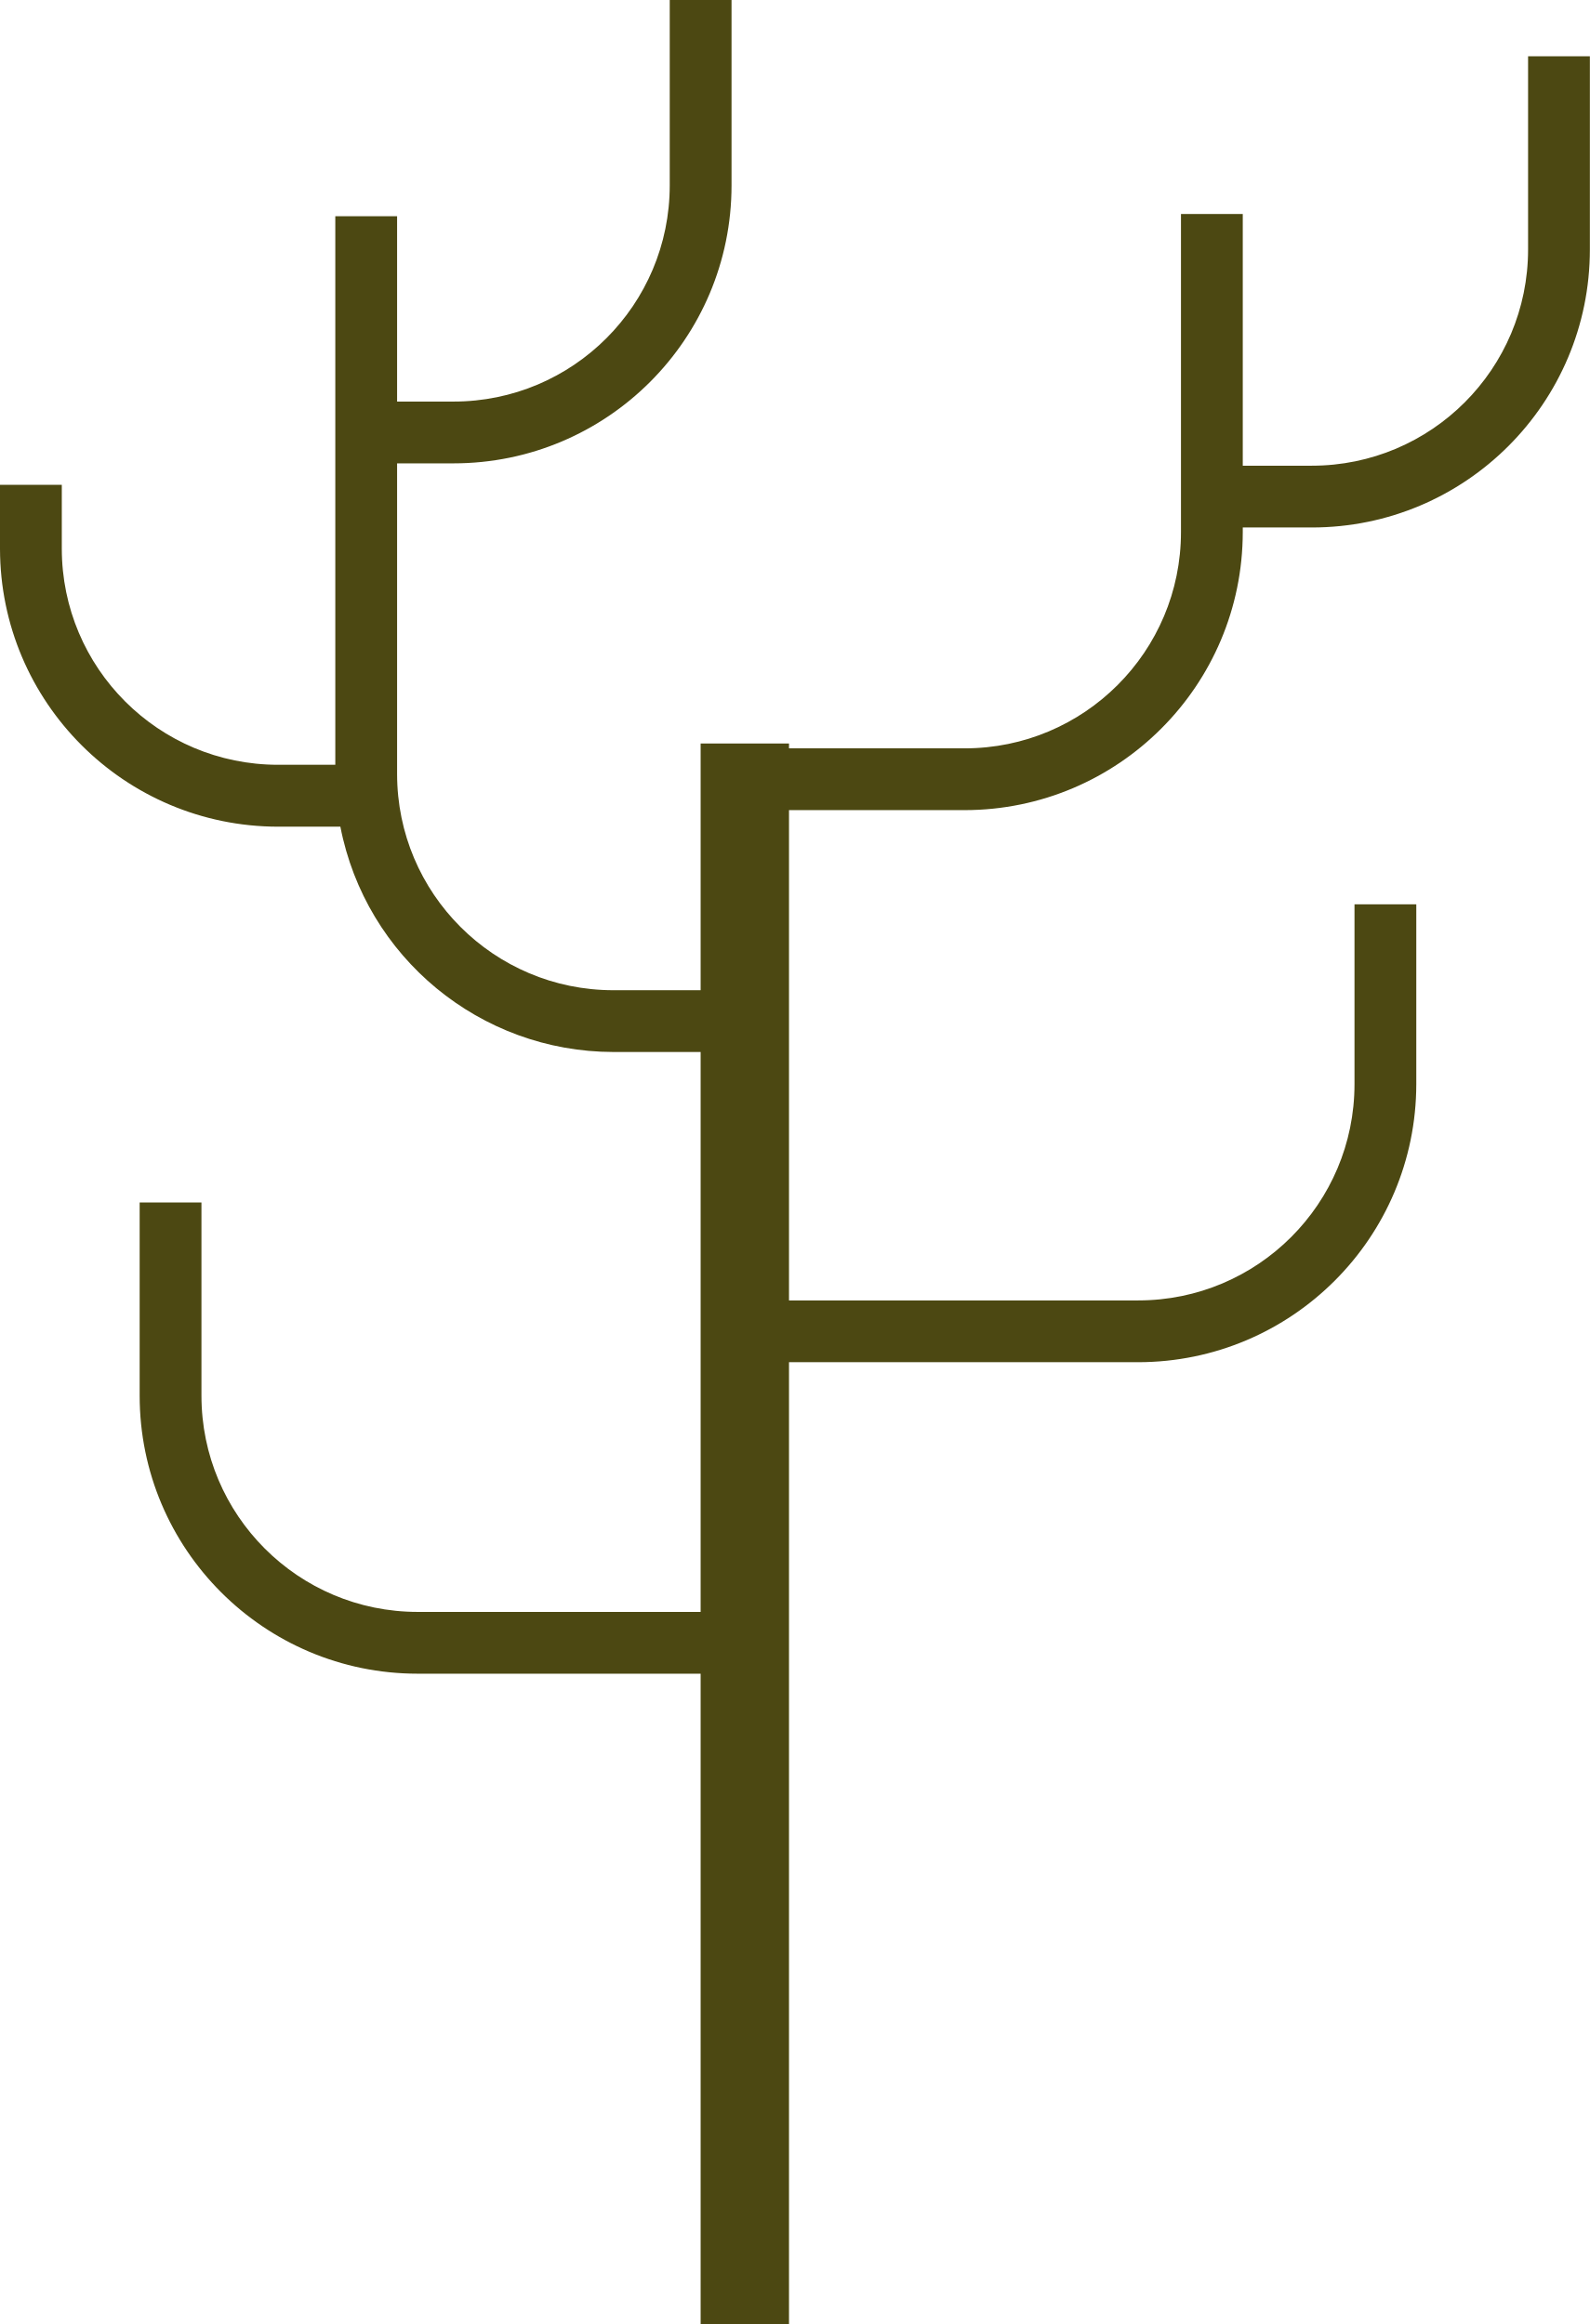
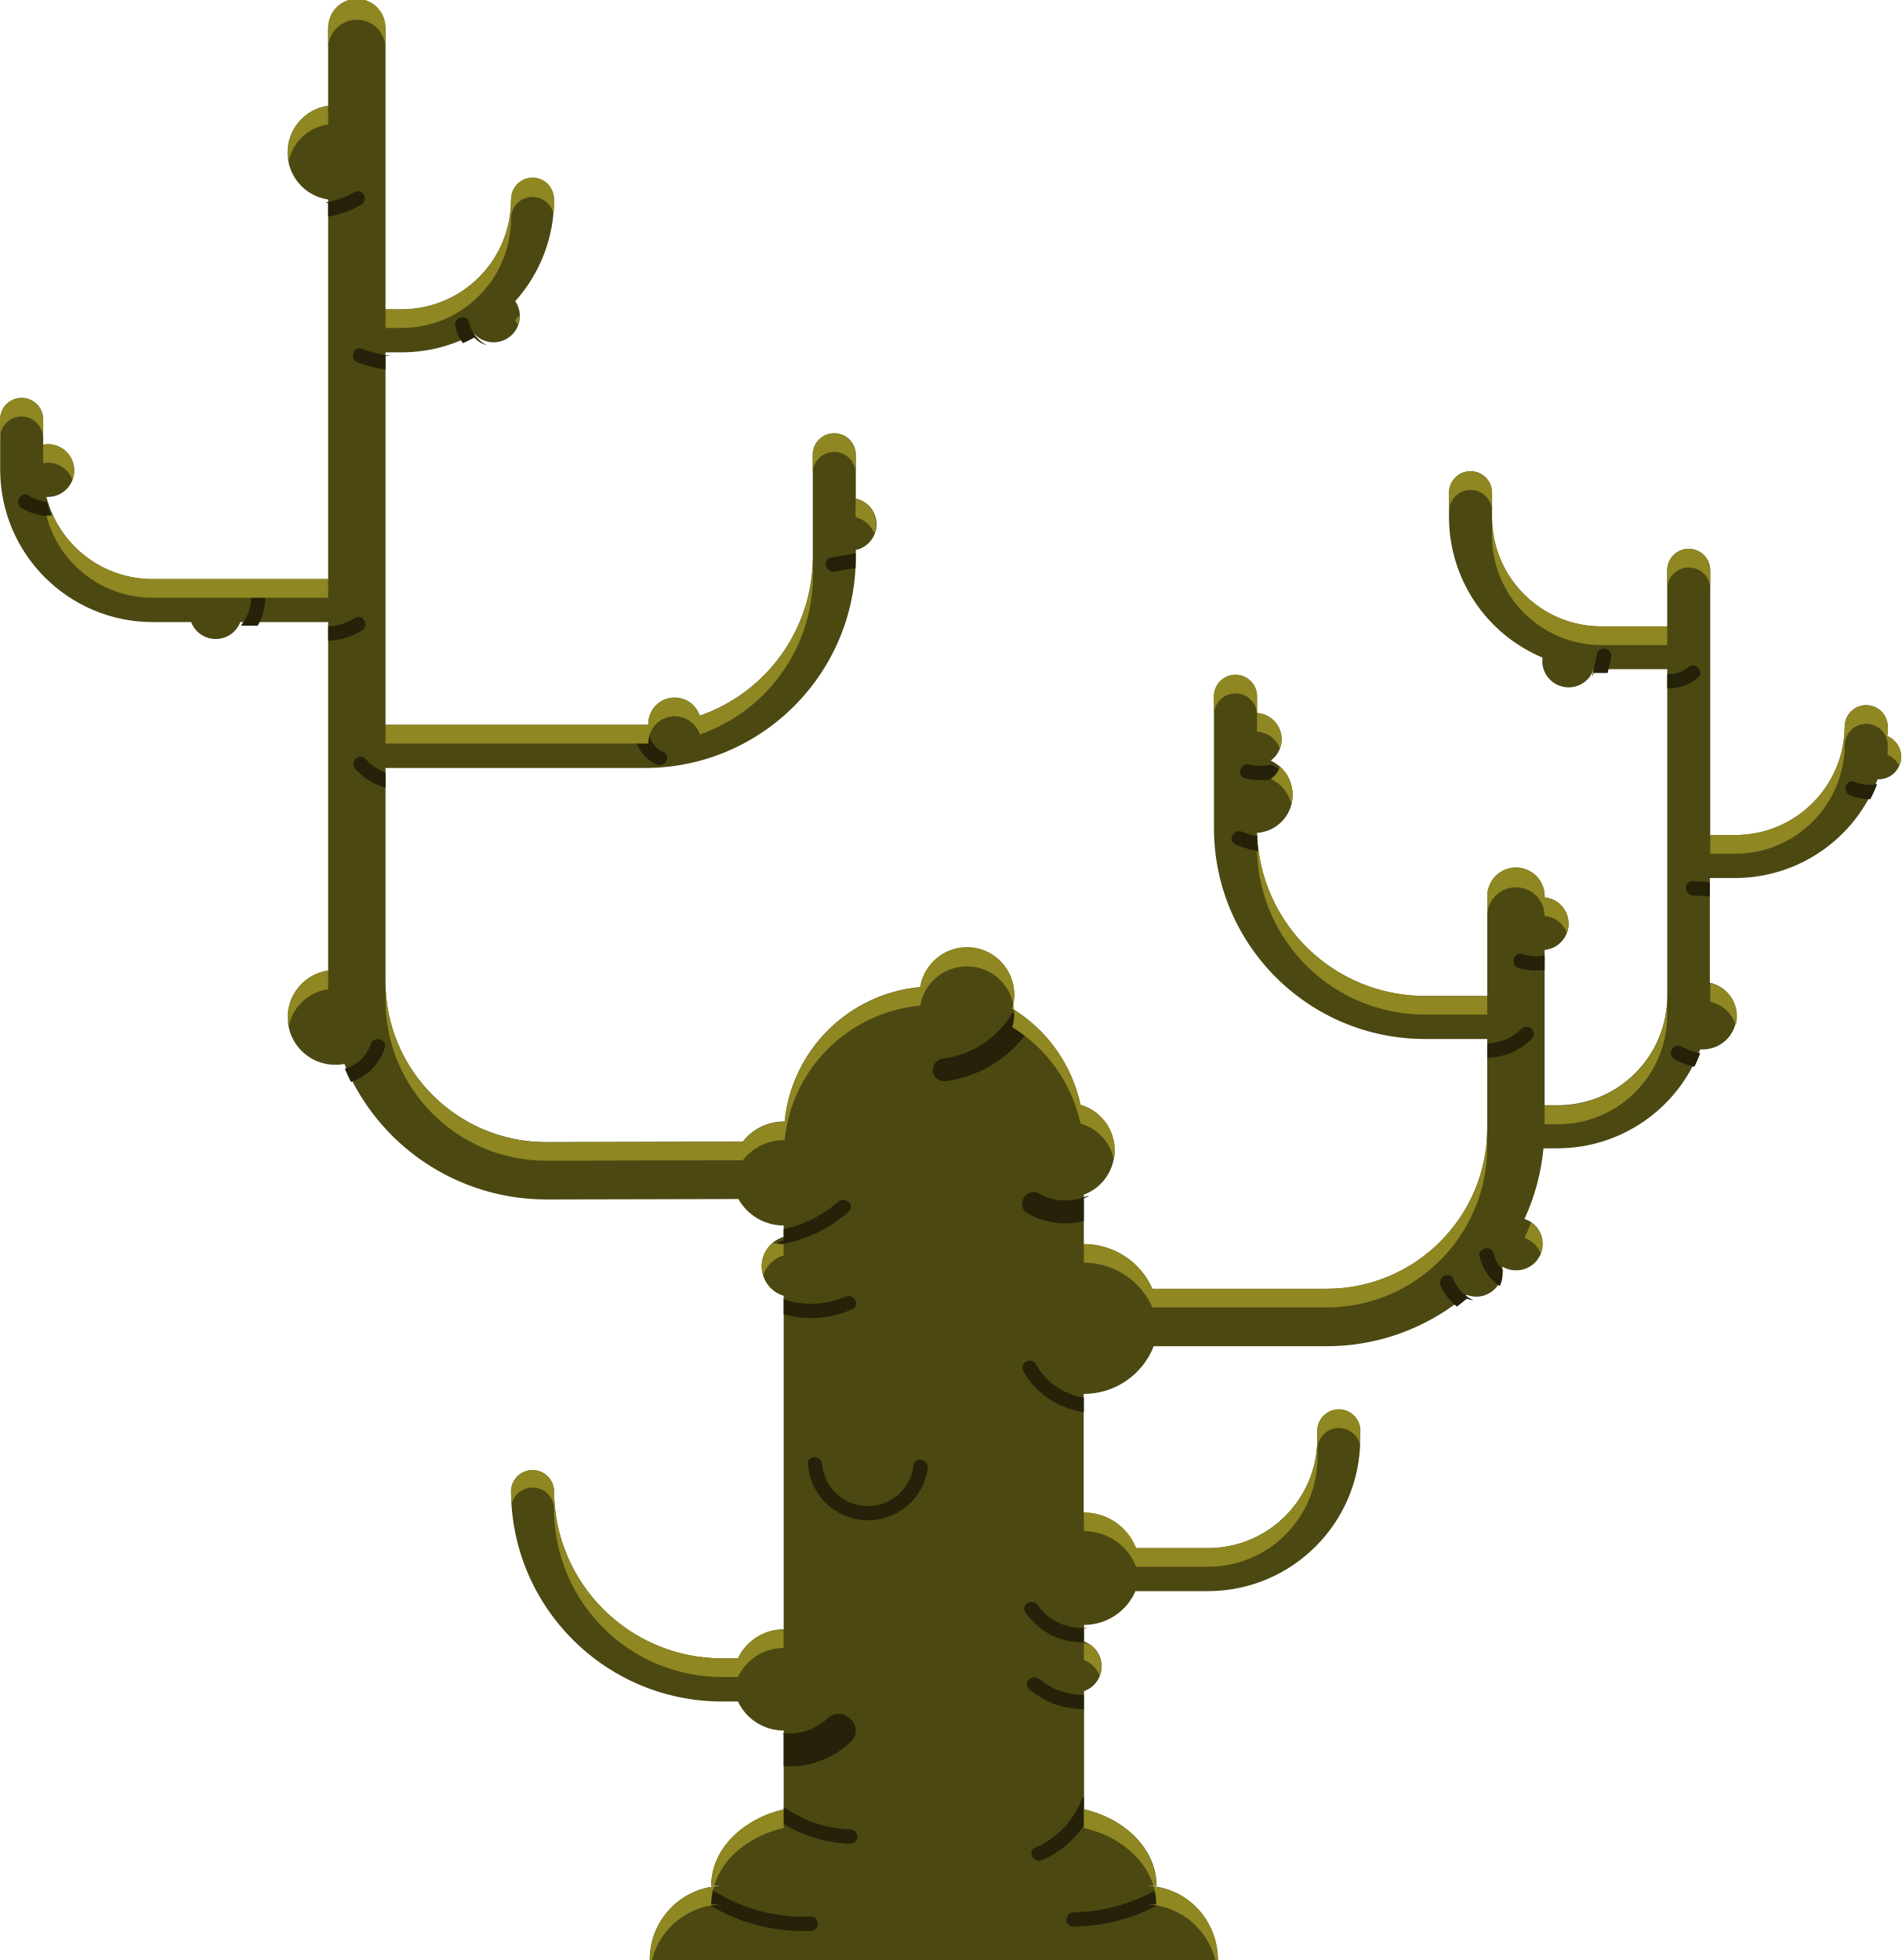
- <svg xmlns="http://www.w3.org/2000/svg" viewBox="0 0 257.28 376.17">
+ <svg xmlns="http://www.w3.org/2000/svg" viewBox="0 0 406.75 419.3">
  <defs>
-     <style>.cls-1{fill:#4c4812;}</style>
+     <style>.cls-1{fill:none;}.cls-2{fill:#4c4812;}.cls-3{clip-path:url(#clip-path);}.cls-4{fill:#252209;}.cls-5{fill:#8e8722;}</style>
+     <clipPath id="clip-path">
+       <path id="SVGID" class="cls-1" d="M403.76,158.25c.05-.73.08-1.47.08-2.21a4.61,4.61,0,1,0-9.21,0,23.41,23.41,0,0,1-23.38,23.38h-5.39V122.81a4.6,4.6,0,1,0-9.2,0v12H342.57a23.41,23.41,0,0,1-23.39-23.39V106.2a4.6,4.6,0,0,0-9.2,0v5.22a32.63,32.63,0,0,0,20,30.06,5.36,5.36,0,0,0-.05.7,5.64,5.64,0,0,0,11,1.79c.54,0,1.09,0,1.65,0h14.09v69.9a23.41,23.41,0,0,1-23.39,23.38h-2.84V204a5.64,5.64,0,0,0,0-11.23v0a6.14,6.14,0,0,0-12.27,0v21.09H304.79a35.93,35.93,0,0,1-35.87-34.91,8.12,8.12,0,0,0,2.93-15.46,5.63,5.63,0,0,0-2.94-10.17v-3.78a4.61,4.61,0,0,0-9.21,0V178A45.14,45.14,0,0,0,304.79,223h13.37v19.09a34.39,34.39,0,0,1-34.35,34.35H246.53a16,16,0,0,0-14.67-9.57V256.36a10.14,10.14,0,0,0-.72-19.23,32.07,32.07,0,0,0-14.58-20.58,10.25,10.25,0,0,0,.42-2.89,10.14,10.14,0,0,0-20.13-1.73,32.12,32.12,0,0,0-29,28.77h-.16a11.08,11.08,0,0,0-8.78,4.3l-42,.1h-.08a34.36,34.36,0,0,1-34.35-34.36V165.05H138A45.14,45.14,0,0,0,183.05,120V118.4a5.63,5.63,0,0,0,0-11V98.07a4.6,4.6,0,0,0-9.2,0V120a35.94,35.94,0,0,1-24.2,33.93,5.64,5.64,0,0,0-11,1.79c0,.06,0,.11,0,.16H82.47V76.15h3.47a32.35,32.35,0,0,0,15.51-3.93,5.63,5.63,0,0,0,8.78-7,32.44,32.44,0,0,0,8.3-21.69,4.61,4.61,0,0,0-9.21,0A23.41,23.41,0,0,1,85.94,67H82.47v-60a6.14,6.14,0,1,0-12.27,0V23.39a10.14,10.14,0,0,0,0,20.07v81.2H32.59A23.44,23.44,0,0,1,9.93,107.09h.31a5.64,5.64,0,1,0,0-11.27,5.1,5.1,0,0,0-1,.1V90.5a4.6,4.6,0,0,0-9.2,0v10.78a32.63,32.63,0,0,0,32.59,32.58h8.26a5.63,5.63,0,0,0,10.52,0H70.2V208.4a10.14,10.14,0,0,0,1.47,20.18,9.75,9.75,0,0,0,2-.2,46.71,46.71,0,0,0,43.18,29h.11l41-.1a11.11,11.11,0,0,0,9.69,5.67v2.43a6.57,6.57,0,0,0,0,12.6v71.36a10.8,10.8,0,0,0-9.78,6.21h-3.46a35.92,35.92,0,0,1-35.88-35.89,4.61,4.61,0,0,0-9.21,0,45.14,45.14,0,0,0,45.09,45.09h3.46a10.81,10.81,0,0,0,9.78,6.2v16.9a23.05,23.05,0,0,0-9.21,4.34c-3.89,3.09-6.3,7.35-6.3,12h2.42A15.77,15.77,0,0,0,139,420.08H260.52a16,16,0,0,0-4.57-11.2,15.37,15.37,0,0,0-11-4.66h2.42c0-7.74-6.58-14.32-15.51-16.38V362.56a5.63,5.63,0,0,0,0-10.62V348.4a12,12,0,0,0,11-7.22h15.56A32.63,32.63,0,0,0,291,308.59v-1.7a4.6,4.6,0,0,0-9.2,0v1.7A23.41,23.41,0,0,1,258.45,332h-15.4a12,12,0,0,0-11.19-7.61V299a16,16,0,0,0,14.95-10.23h37a46.43,46.43,0,0,0,30-10.95,5.54,5.54,0,0,0,2,.39,5.64,5.64,0,0,0,5.63-5.64,5.29,5.29,0,0,0-.06-.8,5.63,5.63,0,1,0,4.75-10.15,46.18,46.18,0,0,0,4.06-15.11h3a32.65,32.65,0,0,0,30.52-21.15l.6,0a7.21,7.21,0,0,0,1.47-14.26V188.62h5.39a32.64,32.64,0,0,0,30.5-21.12h.19a4.81,4.81,0,0,0,1.82-9.26Z" />
+     </clipPath>
  </defs>
  <g id="Layer_2" data-name="Layer 2">
    <g id="Layer_1-2" data-name="Layer 1">
-       <path class="cls-1" d="M247.28,9.11V40.38a35,35,0,0,1-35,35H201.11V34.64h-10V86.13a35,35,0,0,1-35,35H127.68v-.79h-14.3v39.94H99.26a35,35,0,0,1-35-35V75h9.12a45,45,0,0,0,45-45V0h-10V30a35,35,0,0,1-35,35H64.26V35h-10v88.79H45a35,35,0,0,1-35-35V78.47H0V88.81a45.05,45.05,0,0,0,45,45H55.08a45.07,45.07,0,0,0,44.18,36.47h14.12v90.63H67.6a35,35,0,0,1-35-35V194.64h-10v31.27a45,45,0,0,0,45,45h45.78V376.17h14.3V220.49h56.51a45.05,45.05,0,0,0,45-45V146.38h-10v29.11a35,35,0,0,1-35,35H127.68V131.13h28.43a45.05,45.05,0,0,0,45-45v-.75h11.17a45,45,0,0,0,45-45V9.11Z" />
+       <path class="cls-2" d="M403.76,157.46c.05-.73.08-1.46.08-2.21a4.61,4.61,0,0,0-9.21,0,23.41,23.41,0,0,1-23.38,23.39h-5.39V122a4.6,4.6,0,0,0-9.2,0v12H342.57a23.41,23.41,0,0,1-23.39-23.38v-5.22a4.6,4.6,0,0,0-9.2,0v5.22a32.64,32.64,0,0,0,20,30.06,5.36,5.36,0,0,0-.05.7,5.64,5.64,0,0,0,11,1.78c.54,0,1.09,0,1.65,0h14.09v69.89a23.41,23.41,0,0,1-23.39,23.39h-2.84V203.22a5.64,5.64,0,0,0,0-11.23v0a6.14,6.14,0,1,0-12.27,0v21.08H304.79a35.92,35.92,0,0,1-35.87-34.9,8.12,8.12,0,0,0,2.93-15.46,5.63,5.63,0,0,0-2.94-10.17v-3.78a4.61,4.61,0,0,0-9.21,0v28.43a45.14,45.14,0,0,0,45.09,45.08h13.37v19.09a34.39,34.39,0,0,1-34.35,34.36H246.53a16,16,0,0,0-14.67-9.57V255.58a10.14,10.14,0,0,0-.72-19.23,32.07,32.07,0,0,0-14.58-20.58,10.25,10.25,0,0,0,.42-2.89,10.14,10.14,0,0,0-20.13-1.73,32.11,32.11,0,0,0-29,28.77h-.16a11.11,11.11,0,0,0-8.78,4.3l-42,.1h-.08A34.35,34.35,0,0,1,82.47,210v-45.7H138a45.13,45.13,0,0,0,45.08-45.08v-1.56a5.63,5.63,0,0,0,0-11V97.29a4.6,4.6,0,0,0-9.2,0v21.89a36,36,0,0,1-24.2,33.93,5.64,5.64,0,0,0-11,1.79s0,.1,0,.15H82.47V75.37h3.47a32.36,32.36,0,0,0,15.51-3.94,5.63,5.63,0,0,0,8.78-7,32.44,32.44,0,0,0,8.3-21.7,4.61,4.61,0,0,0-9.21,0A23.41,23.41,0,0,1,85.94,66.17H82.47v-60a6.14,6.14,0,0,0-12.27,0V22.61a10.14,10.14,0,0,0,0,20.07v81.2H32.59A23.44,23.44,0,0,1,9.93,106.31h.31a5.64,5.64,0,1,0,0-11.28,5.91,5.91,0,0,0-1,.1V89.72a4.6,4.6,0,0,0-9.2,0v10.77a32.63,32.63,0,0,0,32.59,32.59h8.26a5.63,5.63,0,0,0,10.52,0H70.2v74.54a10.14,10.14,0,0,0,1.47,20.17,9.75,9.75,0,0,0,2-.19,46.68,46.68,0,0,0,43.18,29h.11l41-.09a11.1,11.1,0,0,0,9.69,5.66v2.43a6.58,6.58,0,0,0,0,12.61v71.36a10.81,10.81,0,0,0-9.78,6.2h-3.46a35.92,35.92,0,0,1-35.88-35.88,4.61,4.61,0,0,0-9.21,0A45.14,45.14,0,0,0,154.41,364h3.46a10.8,10.8,0,0,0,9.78,6.21v16.9a23.17,23.17,0,0,0-9.21,4.33c-3.89,3.09-6.3,7.35-6.3,12h2.42A15.77,15.77,0,0,0,139,419.3H260.52A16,16,0,0,0,256,408.09a15.41,15.41,0,0,0-11-4.66h2.42c0-7.74-6.58-14.31-15.51-16.37V361.78a5.63,5.63,0,0,0,0-10.62v-3.54a12,12,0,0,0,11-7.23h15.56A32.62,32.62,0,0,0,291,307.81v-1.7a4.6,4.6,0,1,0-9.2,0v1.7a23.41,23.41,0,0,1-23.38,23.38h-15.4a12,12,0,0,0-11.19-7.61V298.2A16.05,16.05,0,0,0,246.81,288h37a46.44,46.44,0,0,0,30-11,5.55,5.55,0,0,0,2,.4,5.64,5.64,0,0,0,5.63-5.64,5.42,5.42,0,0,0-.06-.81,5.55,5.55,0,0,0,2.88.81,5.64,5.64,0,0,0,1.87-11,46.12,46.12,0,0,0,4.06-15.1h3a32.64,32.64,0,0,0,30.52-21.16l.6,0a7.21,7.21,0,0,0,1.47-14.26V187.84h5.39a32.64,32.64,0,0,0,30.5-21.12h.19a4.81,4.81,0,0,0,1.82-9.27Z" />
+       <g class="cls-3">
+         <path class="cls-4" d="M308.2,275.1a12.1,12.1,0,0,0,9.81,7c1.95.23,1.94-2.84,0-3.07a9.05,9.05,0,0,1-7.16-5.49c-.8-1.8-3.44-.24-2.65,1.55Z" />
+         <path class="cls-4" d="M316.55,268.92A10.41,10.41,0,0,0,328,276.85c1.93-.25,2-3.32,0-3.06a7.43,7.43,0,0,1-8.5-5.68c-.47-1.92-3.43-1.11-3,.81Z" />
+         <path class="cls-4" d="M358.19,226.59a17.78,17.78,0,0,0,13,1.53,1.53,1.53,0,0,0-.81-3,14.6,14.6,0,0,1-10.63-1.23c-1.74-.93-3.29,1.72-1.55,2.65Z" />
+         <path class="cls-4" d="M324.85,207.06a13,13,0,0,0,11.45-1.88c1.58-1.16.05-3.82-1.55-2.65a10.13,10.13,0,0,1-9.09,1.57c-1.89-.57-2.7,2.38-.81,3Z" />
+         <path class="cls-4" d="M317.69,226.3a14.09,14.09,0,0,0,10.06-4.11,1.54,1.54,0,0,0-2.17-2.17,11,11,0,0,1-7.89,3.22,1.53,1.53,0,0,0,0,3.06Z" />
+         <path class="cls-4" d="M264.26,180.63a16.58,16.58,0,0,0,12.49.55c1.84-.67,1-3.63-.82-3a13.48,13.48,0,0,1-10.12-.23c-1.79-.79-3.35,1.85-1.55,2.64Z" />
+         <path class="cls-4" d="M266.42,166.5a12.83,12.83,0,0,0,10.92-2.14c1.56-1.17,0-3.83-1.54-2.64a10,10,0,0,1-8.57,1.82c-1.91-.48-2.73,2.48-.81,3Z" />
+         <path class="cls-4" d="M343.38,146.46l1.27-5.79c.42-1.92-2.54-2.74-3-.81l-1.27,5.79c-.42,1.92,2.53,2.74,3,.81Z" />
+         <path class="cls-4" d="M355.19,147.06a9.51,9.51,0,0,0,8.07-2.13c1.51-1.27-.67-3.43-2.17-2.17A6.14,6.14,0,0,1,356,144.1c-1.93-.36-2.76,2.59-.81,3Z" />
+         <path class="cls-4" d="M367.65,188.84l-5.48-.35c-2-.13-2,2.94,0,3.06l5.48.35c2,.13,2-2.94,0-3.06Z" />
+         <path class="cls-4" d="M402.47,167.52a8.75,8.75,0,0,1-5.8-.27c-1.84-.72-2.64,2.25-.82,2.95a11.47,11.47,0,0,0,7.43.28c1.89-.56,1.09-3.52-.81-3Z" />
+         <path class="cls-4" d="M183.56,118.28l-5.8,1c-1.94.34-1.12,3.3.81,3l5.81-1c1.94-.34,1.12-3.3-.82-3Z" />
+         <path class="cls-4" d="M135.65,155.27a8.48,8.48,0,0,0,4.73,8.27c1.78.85,3.33-1.8,1.55-2.65a5.53,5.53,0,0,1-3.21-5.62c.17-2-2.9-2-3.07,0Z" />
+         <path class="cls-4" d="M54,135.56a12.71,12.71,0,0,0,2.75-7.07c.14-2-2.93-2-3.07,0a9.1,9.1,0,0,1-1.84,4.9c-1.2,1.54,1,3.72,2.16,2.17Z" />
+         <path class="cls-4" d="M10.4,107.37A8.29,8.29,0,0,1,6.16,106c-1.68-1-3.22,1.6-1.55,2.65a11.52,11.52,0,0,0,5.79,1.76c2,.07,2-3,0-3.07Z" />
+         <path class="cls-4" d="M69.76,137.08a14.33,14.33,0,0,0,7.69-2.21c1.66-1.05.12-3.71-1.55-2.65A11.25,11.25,0,0,1,69.76,134a1.54,1.54,0,0,0,0,3.07Z" />
+         <path class="cls-4" d="M84.4,165.8a10.88,10.88,0,0,1-6.21-3.45c-1.33-1.46-3.5.71-2.17,2.17a13.6,13.6,0,0,0,7.57,4.24c1.93.36,2.75-2.6.81-3Z" />
+         <path class="cls-4" d="M74.69,231.56a11.14,11.14,0,0,0,7.62-7.4c.6-1.88-2.36-2.69-3-.81a8,8,0,0,1-5.48,5.25,1.54,1.54,0,0,0,.82,3Z" />
+         <path class="cls-4" d="M97.4,69.81a9.86,9.86,0,0,0,5.53,6.82c1.79.8,3.35-1.84,1.55-2.65a7,7,0,0,1-4.13-5c-.43-1.92-3.39-1.11-2.95.82Z" />
+         <path class="cls-4" d="M76.55,77.56a32.14,32.14,0,0,0,8.76,1.85c2,.14,2-2.93,0-3.07a29.23,29.23,0,0,1-7.94-1.74c-1.86-.68-2.66,2.28-.82,3Z" />
+         <path class="cls-4" d="M68.4,46.57a21,21,0,0,0,9-2.87,1.54,1.54,0,0,0-1.55-2.65A17.36,17.36,0,0,1,68.4,43.5c-2,.17-2,3.23,0,3.07Z" />
+         <path class="cls-4" d="M168.28,377.86A18.83,18.83,0,0,0,182,372.63c3.3-3.14-1.7-8.12-5-5a11.68,11.68,0,0,1-8.74,3.16,3.53,3.53,0,1,0,0,7.06Z" />
+         <path class="cls-4" d="M232.2,256a11.5,11.5,0,0,1-9.88-.66c-2.76-1.55-5.24,2.69-2.48,4.24a16.32,16.32,0,0,0,13.66,1.16c2.94-1.1,1.67-5.84-1.3-4.74Z" />
+         <path class="cls-4" d="M167.28,266.15a29.48,29.48,0,0,0,14.26-6.92c1.49-1.3-.69-3.47-2.17-2.17a26.48,26.48,0,0,1-12.9,6.13c-1.94.35-1.12,3.3.81,3Z" />
+         <path class="cls-4" d="M166.08,280.64a21.34,21.34,0,0,0,16.29-.59c1.8-.8.24-3.45-1.55-2.65a18.29,18.29,0,0,1-13.92.28c-1.85-.7-2.65,2.27-.82,3Z" />
+         <path class="cls-4" d="M233,299.12a14.32,14.32,0,0,1-11.42-7.3c-1-1.72-3.62-.18-2.65,1.54A17.48,17.48,0,0,0,233,302.19c2,.14,2-2.93,0-3.07Z" />
+         <path class="cls-4" d="M232,348.28a11.64,11.64,0,0,1-10-4.9c-1.12-1.6-3.78-.07-2.64,1.55A14.78,14.78,0,0,0,232,351.35c2-.07,2-3.14,0-3.07Z" />
+         <path class="cls-4" d="M232.18,362.56a14.76,14.76,0,0,1-9.87-3.36c-1.5-1.26-3.68.9-2.16,2.16a17.93,17.93,0,0,0,12,4.27c2-.05,2-3.11,0-3.07Z" />
+         <path class="cls-4" d="M247.86,404a37.56,37.56,0,0,1-18.19,5.11c-2,0-2,3.11,0,3.07a40.71,40.71,0,0,0,19.74-5.54,1.53,1.53,0,0,0-1.55-2.64Z" />
+         <path class="cls-4" d="M149.89,406.35a39.3,39.3,0,0,0,23.55,6.74c2-.08,2-3.14,0-3.07a36.49,36.49,0,0,1-22-6.31c-1.63-1.12-3.17,1.54-1.55,2.64Z" />
+         <path class="cls-4" d="M166.56,389.5a29.07,29.07,0,0,0,15.34,4.93c2,.06,2-3,0-3.07a26,26,0,0,1-13.79-4.51c-1.64-1.1-3.18,1.55-1.55,2.65Z" />
+         <path class="cls-4" d="M231.32,385.11a18.25,18.25,0,0,1-9.89,10.17c-1.81.78-.25,3.42,1.55,2.64a21.19,21.19,0,0,0,11.3-12c.7-1.84-2.26-2.64-3-.81Z" />
+         <path class="cls-4" d="M172.84,313.18a12.89,12.89,0,0,0,25.62,1c.28-1.93-2.67-2.77-3-.82a9.84,9.84,0,0,1-19.59-.14c-.19-1.95-3.26-2-3.07,0Z" />
+         <path class="cls-4" d="M216.62,216.62A20.21,20.21,0,0,1,202,226.41a2.53,2.53,0,0,0-2.45,2.45,2.48,2.48,0,0,0,2.45,2.46,25.42,25.42,0,0,0,18.9-12.23c1.6-2.72-2.64-5.19-4.24-2.47Z" />
+       </g>
+       <path class="cls-5" d="M9.2,93.71a4.6,4.6,0,0,0-9.2,0v-4a4.6,4.6,0,0,1,9.2,0Z" />
+       <path class="cls-5" d="M10.24,99a6,6,0,0,0-1,.1v-4a5.17,5.17,0,0,1,1-.11,5.65,5.65,0,0,1,5.64,5.65,5.5,5.5,0,0,1-.37,2A5.63,5.63,0,0,0,10.24,99Z" />
+       <path class="cls-5" d="M70.2,22.61v4a10.13,10.13,0,0,0-8.47,8,10,10,0,0,1-.2-2A10.15,10.15,0,0,1,70.2,22.61Z" />
+       <path class="cls-5" d="M32.59,123.88H70.2v4H32.59A23.42,23.42,0,0,1,9.93,110.3h.31a6.38,6.38,0,0,0,1.08-.1A23.4,23.4,0,0,0,32.59,123.88Z" />
+       <path class="cls-5" d="M70.2,207.62v4a10.15,10.15,0,0,0-8.47,8,10.13,10.13,0,0,1,8.47-12Z" />
+       <path class="cls-5" d="M82.47,10.12a6.14,6.14,0,0,0-12.27,0v-4a6.14,6.14,0,1,1,12.27,0Z" />
+       <path class="cls-5" d="M111.1,67.48a5.77,5.77,0,0,1-.36,2,6.07,6.07,0,0,0-.51-1c.3-.33.59-.67.87-1Z" />
+       <path class="cls-5" d="M82.47,66.17h3.47a23.41,23.41,0,0,0,23.38-23.38,4.61,4.61,0,1,1,9.21,0c0,1,0,1.94-.13,2.9a4.6,4.6,0,0,0-9.08,1.08A23.41,23.41,0,0,1,85.94,70.16H82.47Z" />
+       <path class="cls-5" d="M152.14,407.42h2.42a15.7,15.7,0,0,0-15.07,11.88H139a15.82,15.82,0,0,1,13.72-15.75A13.52,13.52,0,0,0,152.14,407.42Z" />
+       <path class="cls-5" d="M165.26,265.89a11.72,11.72,0,0,0,2.38.25v2.43a6.56,6.56,0,0,0-4.38,4.31,6.56,6.56,0,0,1,2-7Z" />
+       <path class="cls-5" d="M167.64,348.55v4a10.8,10.8,0,0,0-9.77,6.21h-3.46a35.92,35.92,0,0,1-35.88-35.88,4.6,4.6,0,0,0-9.1-1c-.07-1-.11-2-.11-3a4.61,4.61,0,0,1,9.21,0,35.92,35.92,0,0,0,35.88,35.89h3.46A10.8,10.8,0,0,1,167.64,348.55Z" />
+       <path class="cls-5" d="M158.44,391.4a23.07,23.07,0,0,1,9.2-4.34v4a23.19,23.19,0,0,0-9.2,4.33,16.58,16.58,0,0,0-5.7,8.06h-.6C152.14,398.75,154.55,394.48,158.44,391.4Z" />
+       <path class="cls-5" d="M138,155.06h.71c0-.05,0-.1,0-.15a5.64,5.64,0,0,1,11-1.79,35.94,35.94,0,0,0,24.2-33.93v4a36,36,0,0,1-24.2,33.93,5.64,5.64,0,0,0-11,1.79c0,.05,0,.1,0,.15H82.47v-4Z" />
+       <path class="cls-5" d="M173.85,101.28v-4a4.6,4.6,0,0,1,9.2,0v4a4.6,4.6,0,0,0-9.2,0Z" />
+       <path class="cls-5" d="M183.05,106.66a5.64,5.64,0,0,1,4.33,5.48,5.77,5.77,0,0,1-.36,2,5.67,5.67,0,0,0-4-3.49Z" />
+       <path class="cls-5" d="M216.78,214.86a10.14,10.14,0,0,0-19.93.28,32.12,32.12,0,0,0-29,28.77h-.16a11.12,11.12,0,0,0-8.78,4.3l-42,.1h-.08A34.35,34.35,0,0,1,82.47,214v-4a34.35,34.35,0,0,0,34.35,34.35h.08l42-.09a11.09,11.09,0,0,1,8.78-4.3h.16a32.14,32.14,0,0,1,29-28.77A10.14,10.14,0,0,1,217,212.88,9.92,9.92,0,0,1,216.78,214.86Z" />
+       <path class="cls-5" d="M231.86,355.14v-3.53a9.1,9.1,0,0,0,.91,0,5.64,5.64,0,0,1,2.85,4.9,5.71,5.71,0,0,1-.36,2A5.72,5.72,0,0,0,231.86,355.14Z" />
+       <path class="cls-5" d="M231.14,240.34a32.19,32.19,0,0,0-14.58-20.59,10.13,10.13,0,0,0,.42-2.88,8.12,8.12,0,0,0,0-.86,32.12,32.12,0,0,1,14.2,20.34,10.13,10.13,0,0,1,7.1,11.73A10.15,10.15,0,0,0,231.14,240.34Z" />
+       <path class="cls-5" d="M246.77,403.44c-1.81-5.95-7.56-10.7-14.91-12.39v-4c8.93,2.06,15.5,8.63,15.5,16.38Z" />
+       <path class="cls-5" d="M256,408.09a16,16,0,0,1,4.57,11.21H260a16,16,0,0,0-4.07-7.22,15.41,15.41,0,0,0-11-4.66h2.41a13.52,13.52,0,0,0-.56-3.87A15.45,15.45,0,0,1,256,408.09Z" />
+       <path class="cls-5" d="M259.7,152.73v-4a4.61,4.61,0,0,1,9.21,0v3.78a5.63,5.63,0,0,1,5.26,5.62,5.71,5.71,0,0,1-.36,2,5.63,5.63,0,0,0-4.9-3.62v-3.78a4.61,4.61,0,0,0-9.21,0Z" />
+       <path class="cls-5" d="M276.52,170a7.77,7.77,0,0,1-.25,2,8.08,8.08,0,0,0-4.42-5.36,5.66,5.66,0,0,0,2-2.66A8.06,8.06,0,0,1,276.52,170Z" />
+       <path class="cls-5" d="M291,306.11v1.7c0,.56,0,1.11,0,1.67a4.6,4.6,0,0,0-9.16.62v1.7a23.41,23.41,0,0,1-23.38,23.38h-15.4a12,12,0,0,0-11.19-7.62v-4a12,12,0,0,1,11.19,7.61h15.4a23.41,23.41,0,0,0,23.38-23.38v-1.7a4.6,4.6,0,1,1,9.2,0Z" />
+       <path class="cls-5" d="M304.79,213.05h13.37v4H304.79a35.92,35.92,0,0,1-35.87-34.9l.33,0A35.93,35.93,0,0,0,304.79,213.05Z" />
+       <path class="cls-5" d="M318.16,241.34v4a34.39,34.39,0,0,1-34.35,34.36H246.53a16,16,0,0,0-14.67-9.57v-4a16,16,0,0,1,14.67,9.57h37.28A34.39,34.39,0,0,0,318.16,241.34Z" />
+       <path class="cls-5" d="M310,109.41v-4a4.6,4.6,0,0,1,9.2,0v4a4.6,4.6,0,0,0-9.2,0Z" />
+       <path class="cls-5" d="M329.93,266.13a5.71,5.71,0,0,1-.36,2,5.65,5.65,0,0,0-3.41-3.32c.5-1.07.95-2.17,1.37-3.28A5.62,5.62,0,0,1,329.93,266.13Z" />
+       <path class="cls-5" d="M324.29,189.82a6.13,6.13,0,0,0-6.13,6.14v-4a6.14,6.14,0,1,1,12.27,0v0a5.64,5.64,0,0,1,5.14,5.62,5.5,5.5,0,0,1-.37,2,5.62,5.62,0,0,0-4.77-3.62v0A6.14,6.14,0,0,0,324.29,189.82Z" />
+       <path class="cls-5" d="M342.57,134h14.09v4H342.57a23.41,23.41,0,0,1-23.39-23.38v-4A23.41,23.41,0,0,0,342.57,134Z" />
+       <path class="cls-5" d="M356.66,213.13v4a23.41,23.41,0,0,1-23.39,23.39h-2.84v-4h2.84A23.41,23.41,0,0,0,356.66,213.13Z" />
+       <path class="cls-5" d="M365.86,126a4.6,4.6,0,0,0-9.2,0v-4a4.6,4.6,0,0,1,9.2,0Z" />
+       <path class="cls-5" d="M371.59,217.38a6.89,6.89,0,0,1-.28,2,7.2,7.2,0,0,0-5.45-5.06v-4A7.21,7.21,0,0,1,371.59,217.38Z" />
+       <path class="cls-5" d="M406.75,161.92a4.77,4.77,0,0,1-.43,2,4.88,4.88,0,0,0-2.56-2.46c.05-.73.08-1.47.08-2.21a4.61,4.61,0,0,0-9.21,0,23.41,23.41,0,0,1-23.38,23.39h-5.39v-4h5.39a23.41,23.41,0,0,0,23.38-23.39,4.61,4.61,0,0,1,9.21,0c0,.75,0,1.48-.08,2.21A4.82,4.82,0,0,1,406.75,161.92Z" />
+       <path class="cls-5" d="M216.94,216l-.38-.24a9.28,9.28,0,0,0,.22-.91A8.84,8.84,0,0,1,216.94,216Z" />
    </g>
  </g>
</svg>
